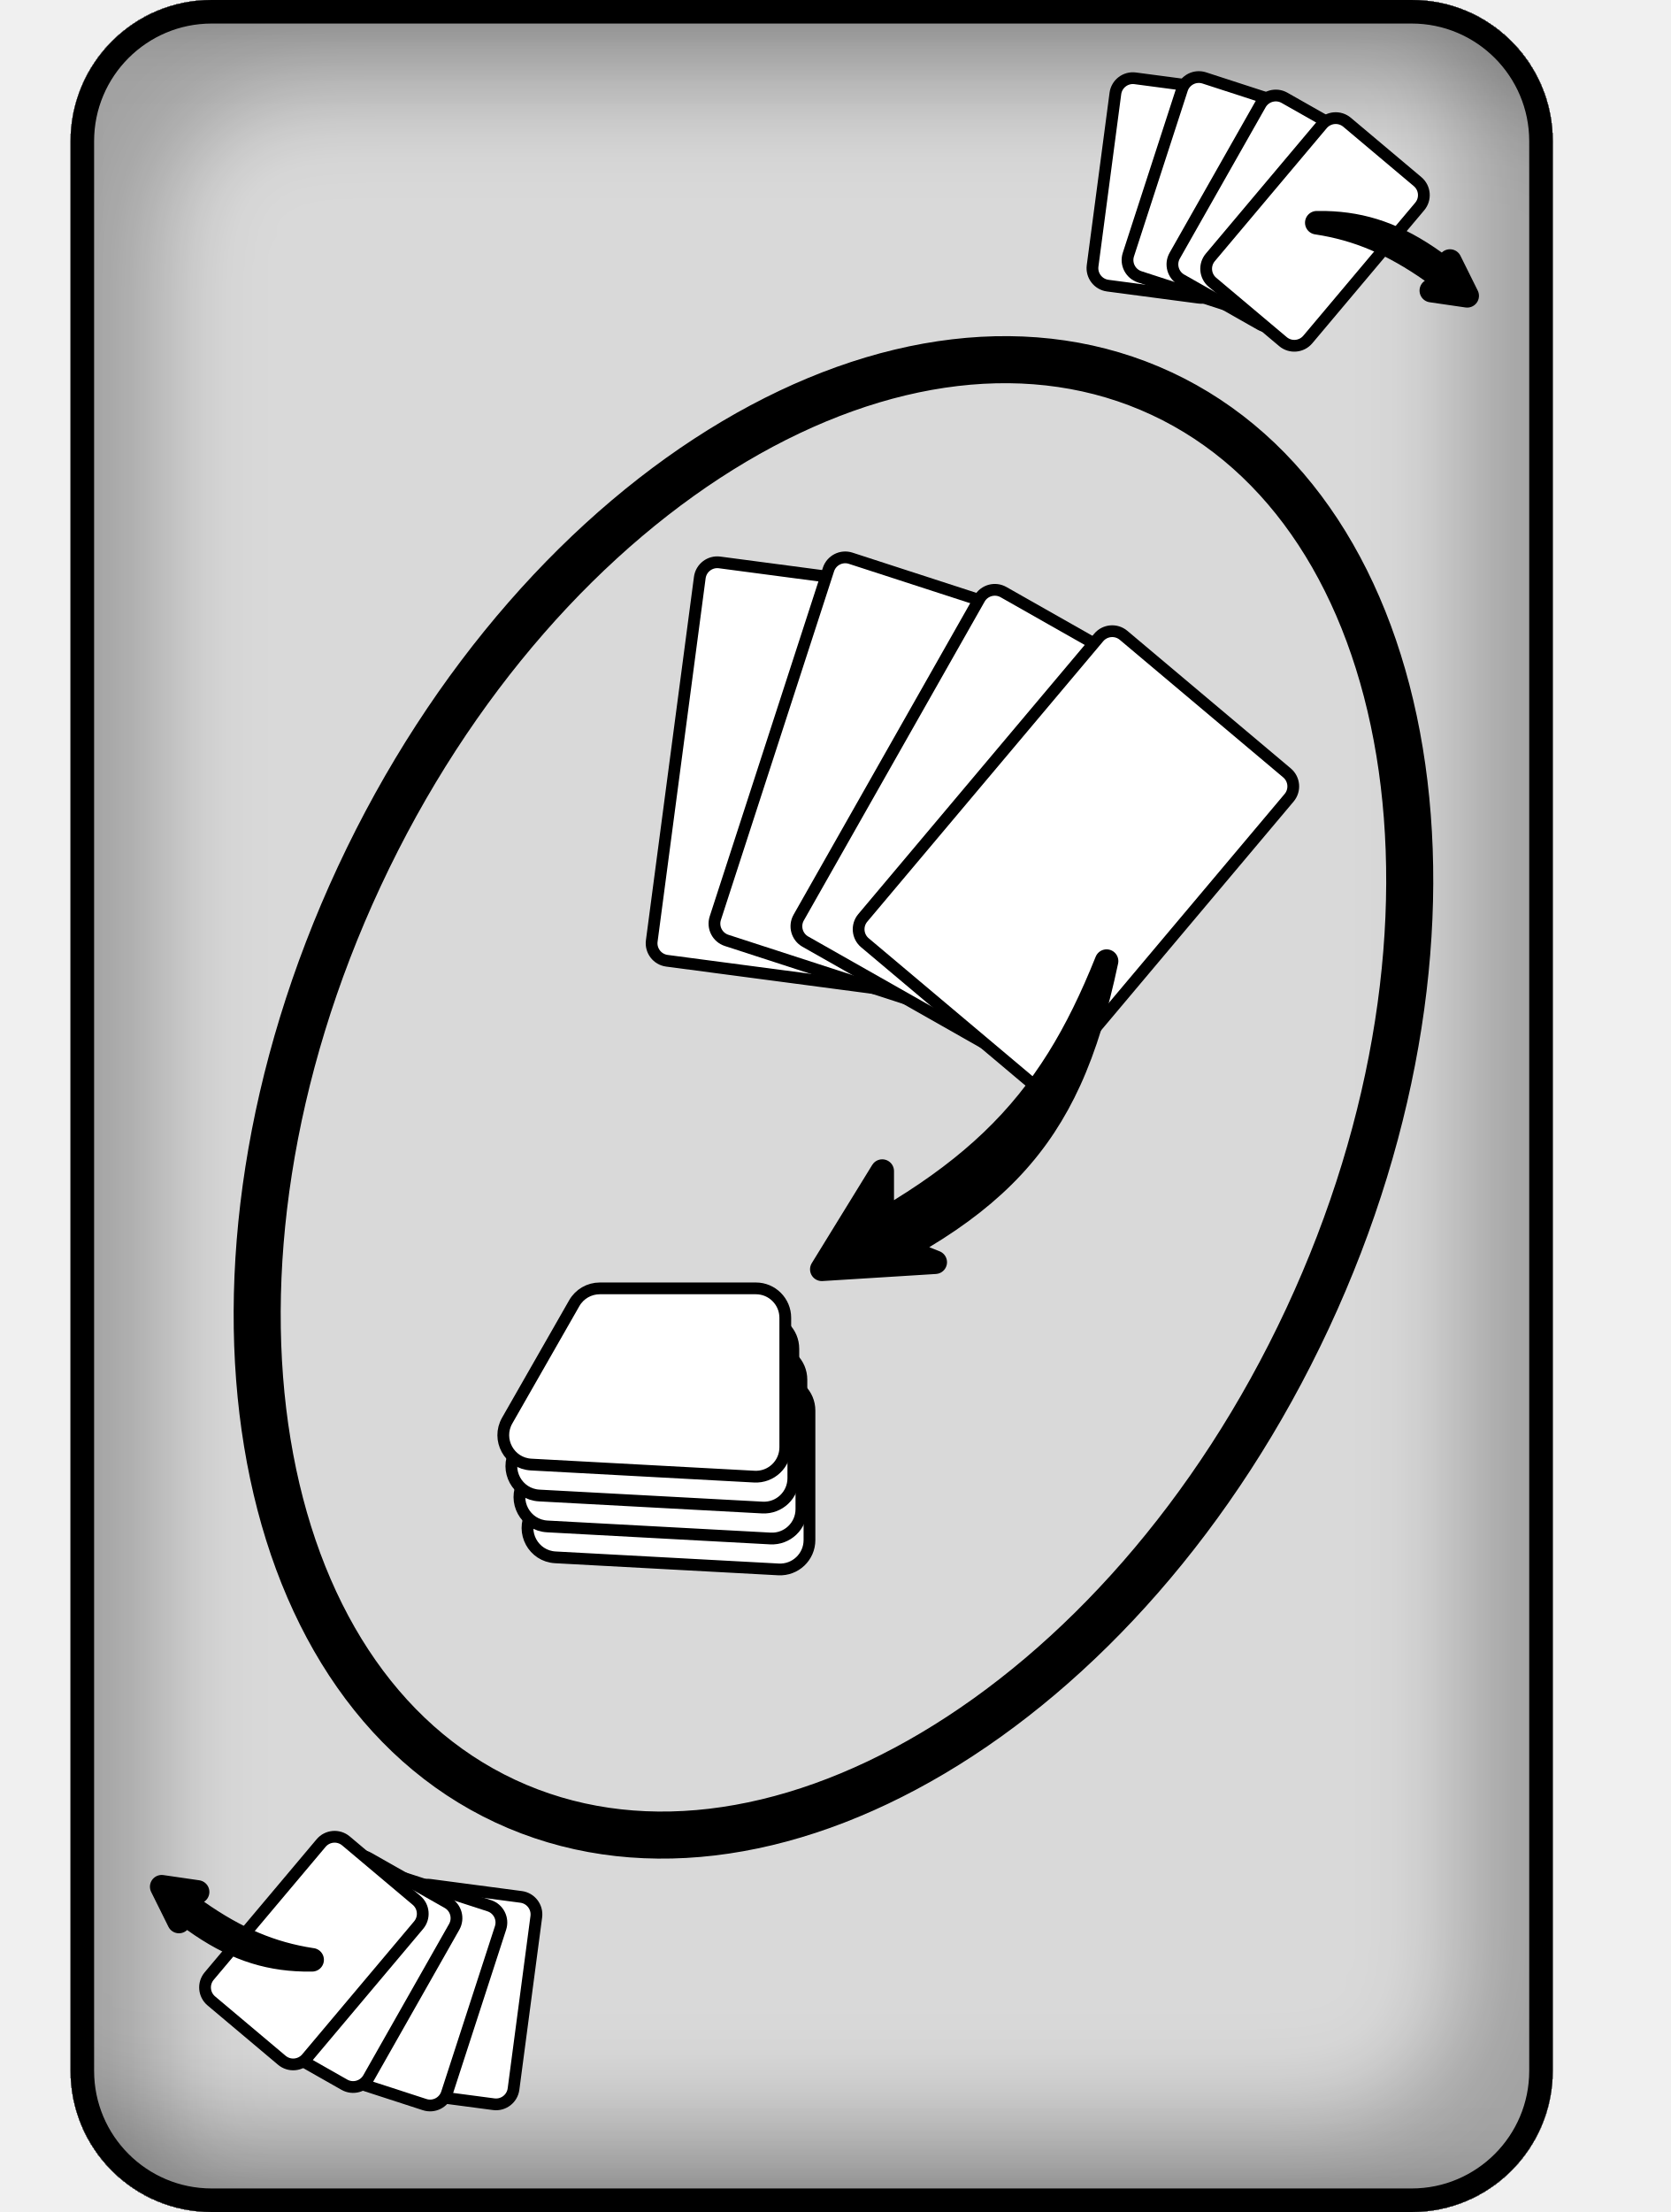
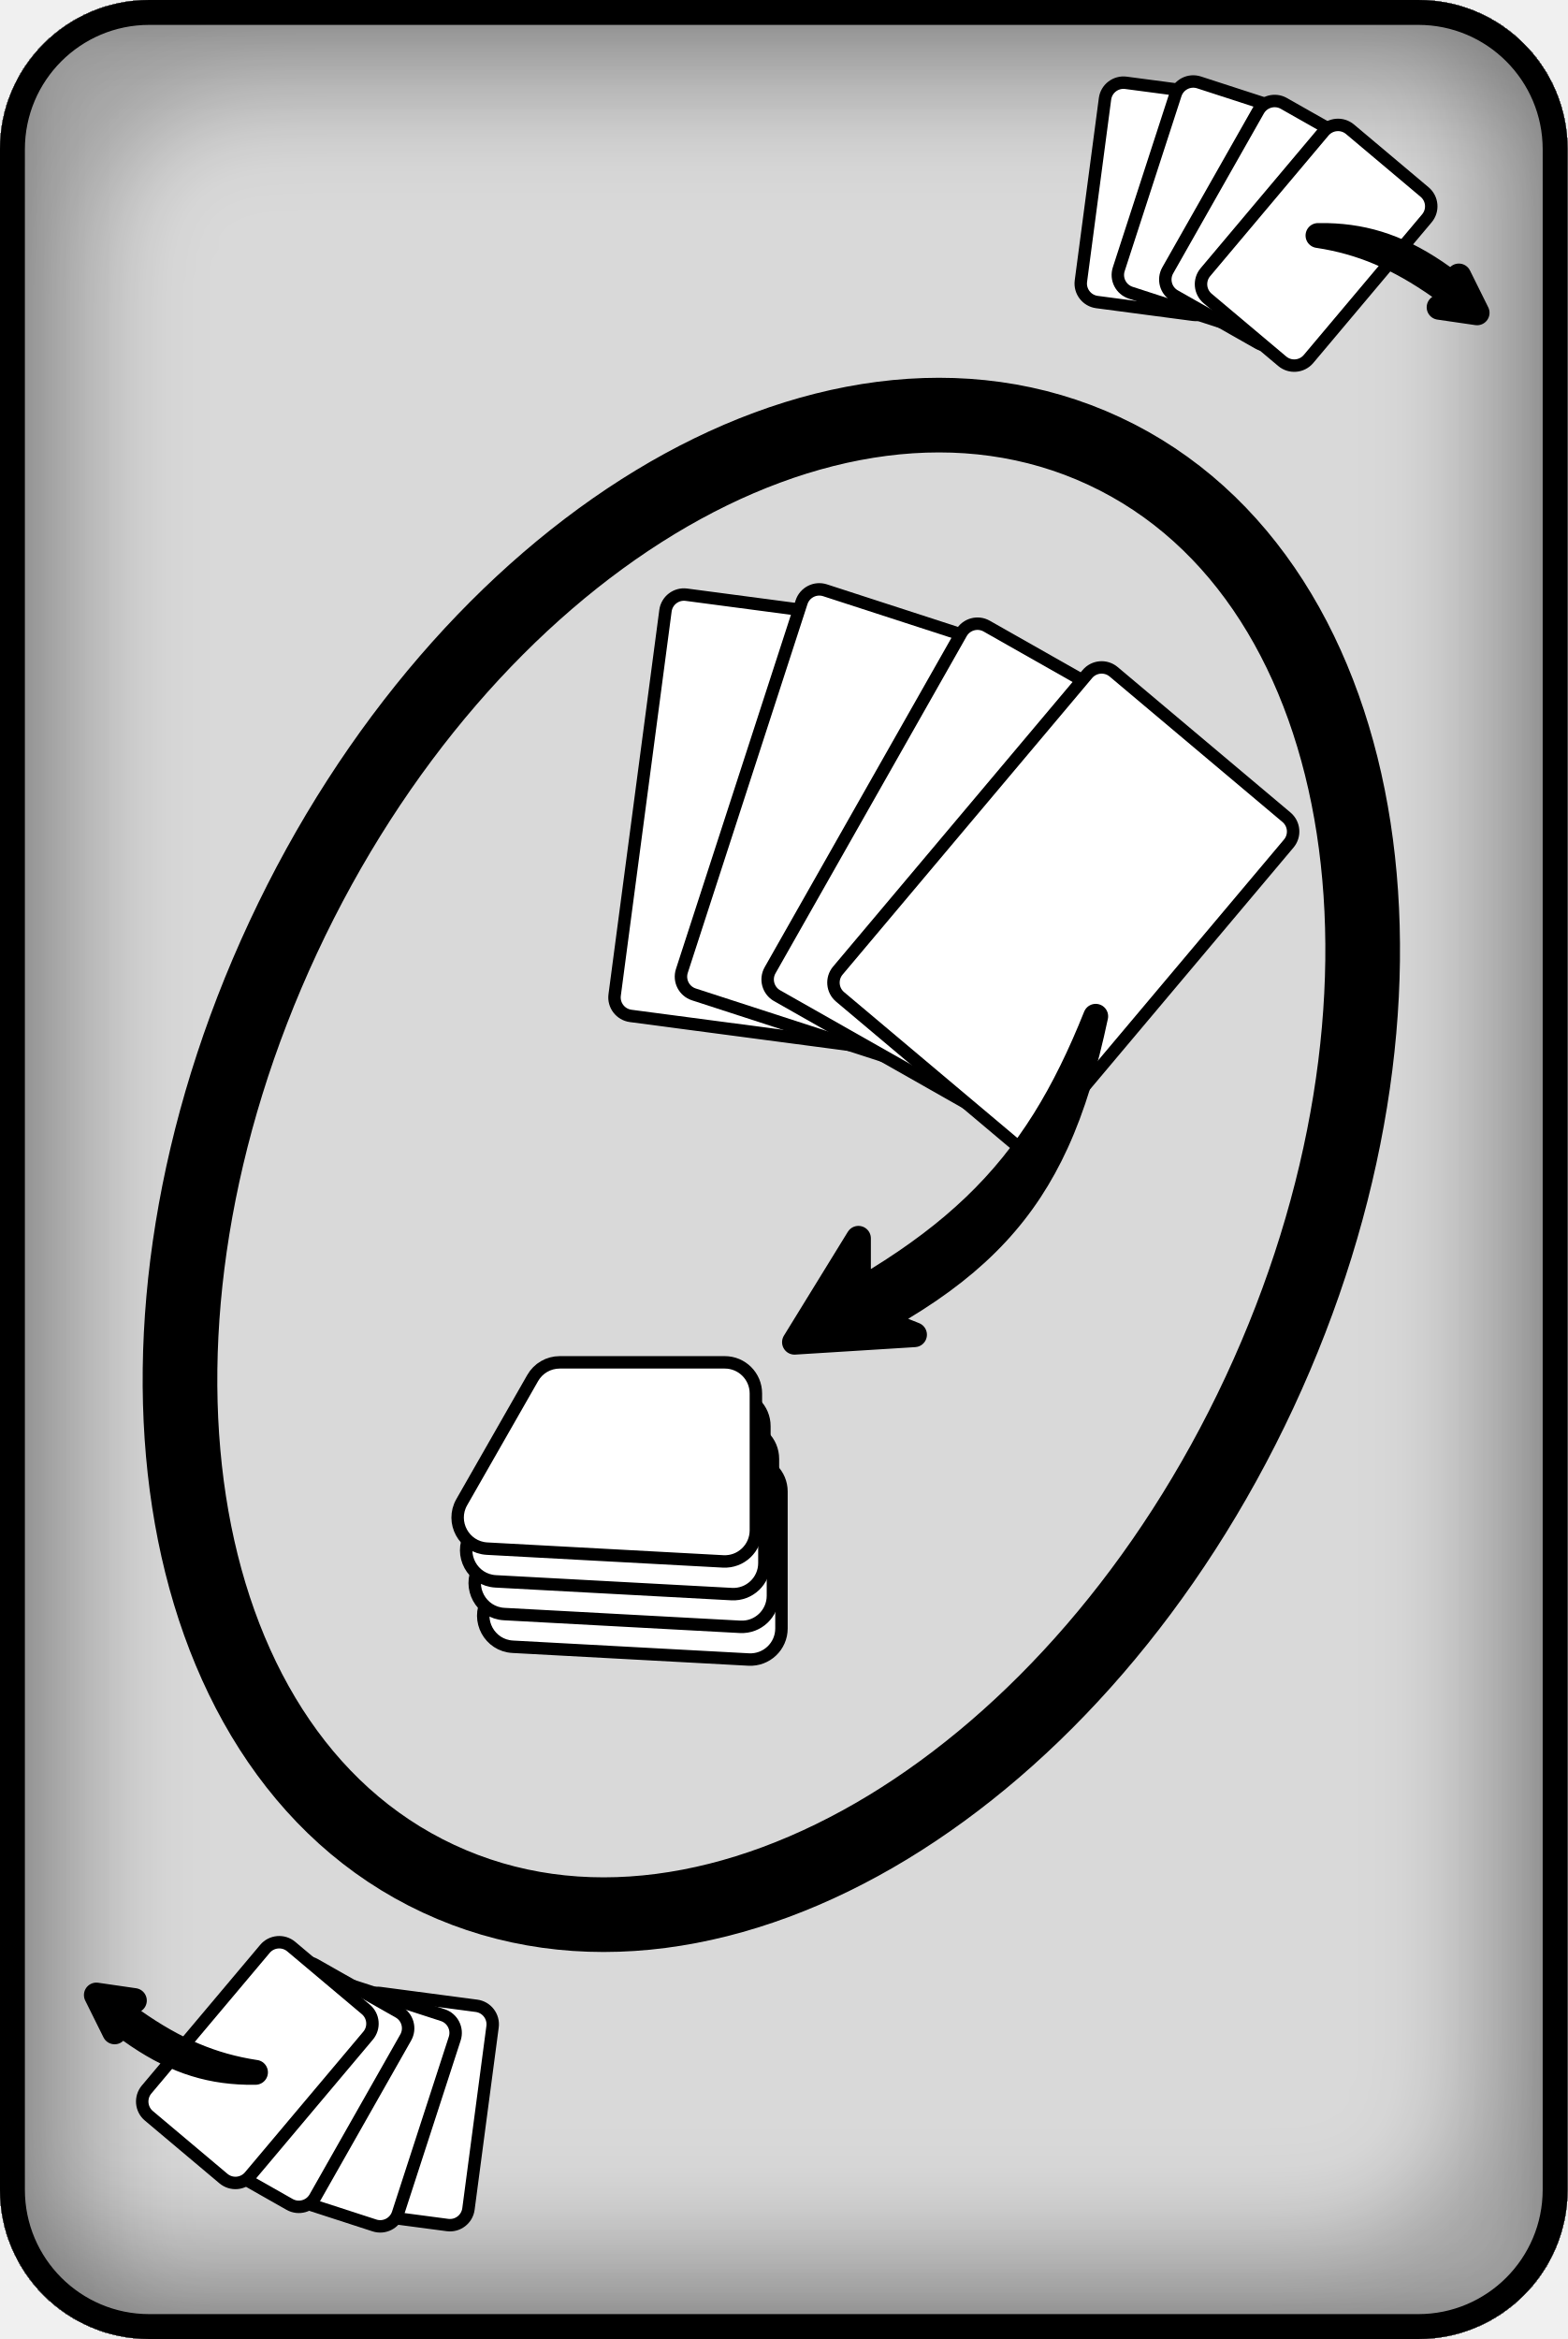
- <svg xmlns="http://www.w3.org/2000/svg" width="71" height="94" viewBox="0 0 71 94" fill="none">
+ <svg xmlns="http://www.w3.org/2000/svg" width="63" height="94" viewBox="0 0 63 94" fill="none">
  <g filter="url(#filter0_ii_7_501)">
-     <rect x="3" width="63" height="94" rx="6" fill="#D9D9D9" />
+     <rect width="63" height="94" rx="6" fill="#D9D9D9" />
  </g>
-   <rect x="3.5" y="0.5" width="62" height="93" rx="5.5" stroke="black" />
-   <path d="M33.157 58.693C33.848 58.693 34.407 59.252 34.407 59.943L34.407 65.445C34.407 66.162 33.806 66.731 33.09 66.693L23.605 66.18C22.676 66.13 22.126 65.119 22.587 64.312L25.438 59.323C25.66 58.933 26.075 58.693 26.523 58.693L33.157 58.693Z" fill="white" stroke="black" stroke-width="0.5" stroke-linejoin="round" />
-   <path d="M32.814 57.379C33.505 57.379 34.064 57.938 34.064 58.629L34.064 64.13C34.064 64.847 33.463 65.417 32.747 65.379L23.262 64.866C22.333 64.815 21.783 63.805 22.244 62.998L25.095 58.008C25.317 57.619 25.732 57.379 26.181 57.379L32.814 57.379Z" fill="white" stroke="black" stroke-width="0.5" stroke-linejoin="round" />
-   <path d="M32.471 56.064C33.162 56.064 33.721 56.624 33.721 57.314L33.721 62.816C33.721 63.533 33.12 64.103 32.404 64.064L22.919 63.552C21.991 63.501 21.44 62.491 21.901 61.683L24.752 56.694C24.974 56.305 25.389 56.064 25.838 56.064L32.471 56.064Z" fill="white" stroke="black" stroke-width="0.5" stroke-linejoin="round" />
-   <path d="M32.129 54.75C32.819 54.75 33.379 55.31 33.379 56L33.379 61.502C33.379 62.219 32.777 62.789 32.061 62.75L22.576 62.237C21.648 62.187 21.097 61.176 21.558 60.369L24.409 55.38C24.631 54.99 25.046 54.75 25.495 54.75L32.129 54.75Z" fill="white" stroke="black" stroke-width="0.5" stroke-linejoin="round" />
-   <path d="M49.372 16.725C54.8 19.256 58.315 24.814 59.49 31.95C60.663 39.08 59.471 47.679 55.577 56.03C51.683 64.381 45.861 70.822 39.645 74.506C33.424 78.194 26.907 79.073 21.479 76.542C16.052 74.011 12.537 68.454 11.363 61.318C10.189 54.188 11.382 45.588 15.276 37.237C19.17 28.887 24.991 22.446 31.207 18.762C37.429 15.075 43.945 14.194 49.372 16.725Z" stroke="black" stroke-width="2" />
-   <rect x="29.843" y="23.802" width="10.567" height="17.075" rx="0.75" transform="rotate(7.53212 29.8434 23.8021)" fill="white" stroke="black" stroke-width="0.5" />
-   <rect x="35.445" y="23.491" width="10.258" height="17.075" rx="0.75" transform="rotate(17.9853 35.4453 23.4912)" fill="white" stroke="black" stroke-width="0.5" />
-   <rect x="42.003" y="24.793" width="10.484" height="17.075" rx="0.75" transform="rotate(29.5593 42.0034 24.7926)" fill="white" stroke="black" stroke-width="0.5" />
-   <rect x="47.184" y="26.516" width="10.578" height="17.075" rx="0.75" transform="rotate(40.0829 47.1844 26.5159)" fill="white" stroke="black" stroke-width="0.5" />
-   <path d="M47.036 40.843C46.621 42.8 46.126 44.468 45.456 45.932C44.209 48.657 42.353 50.7 39.242 52.571C39.08 52.669 38.987 52.851 39.002 53.04C39.017 53.229 39.138 53.393 39.315 53.464L39.753 53.639L34.931 53.94L37.5 49.766V51C37.5 51.181 37.598 51.348 37.756 51.437C37.914 51.525 38.108 51.521 38.263 51.426C41.315 49.545 43.367 47.582 44.973 45.013C45.746 43.776 46.411 42.404 47.036 40.843Z" fill="black" stroke="black" stroke-linecap="round" stroke-linejoin="round" />
-   <rect x="47.508" y="3.23" width="5.411" height="8.887" rx="0.75" transform="rotate(7.53212 47.5079 3.22971)" fill="white" stroke="black" stroke-width="0.5" />
-   <rect x="50.475" y="3.08" width="5.246" height="8.887" rx="0.75" transform="rotate(17.9853 50.4746 3.07969)" fill="white" stroke="black" stroke-width="0.5" />
-   <rect x="53.946" y="3.787" width="5.367" height="8.887" rx="0.75" transform="rotate(29.5593 53.9464 3.78681)" fill="white" stroke="black" stroke-width="0.5" />
-   <rect x="56.684" y="4.713" width="5.417" height="8.887" rx="0.75" transform="rotate(40.0829 56.6839 4.71257)" fill="white" stroke="black" stroke-width="0.5" />
-   <rect x="21.73" y="89.519" width="5.411" height="8.887" rx="0.75" transform="rotate(-172.468 21.7295 89.5186)" fill="white" stroke="black" stroke-width="0.5" />
-   <rect x="18.763" y="89.669" width="5.246" height="8.887" rx="0.75" transform="rotate(-162.015 18.7629 89.6686)" fill="white" stroke="black" stroke-width="0.5" />
-   <rect x="15.291" y="88.962" width="5.367" height="8.887" rx="0.75" transform="rotate(-150.441 15.2911 88.9615)" fill="white" stroke="black" stroke-width="0.5" />
-   <rect x="12.554" y="88.036" width="5.417" height="8.887" rx="0.75" transform="rotate(-139.917 12.5536 88.0357)" fill="white" stroke="black" stroke-width="0.5" />
-   <path d="M55.97 9.465C56.093 9.464 56.215 9.463 56.335 9.466C57.97 9.505 59.387 9.987 60.992 11.138C61.145 11.248 61.347 11.262 61.514 11.176C61.557 11.153 61.596 11.125 61.63 11.092L62.364 12.571L60.838 12.349C60.961 12.268 61.045 12.135 61.061 11.985C61.081 11.804 60.999 11.627 60.85 11.522C59.197 10.363 57.707 9.73 55.99 9.468C55.983 9.467 55.976 9.466 55.97 9.465Z" fill="black" stroke="black" stroke-linecap="round" stroke-linejoin="round" />
-   <path d="M13.268 83.283C13.145 83.285 13.023 83.285 12.902 83.282C11.267 83.243 9.85 82.761 8.245 81.61C8.092 81.5 7.891 81.486 7.723 81.572C7.68 81.595 7.641 81.623 7.607 81.656L6.873 80.177L8.4 80.399C8.276 80.481 8.193 80.613 8.176 80.763C8.157 80.944 8.238 81.122 8.387 81.226C10.041 82.386 11.53 83.018 13.248 83.281C13.254 83.282 13.261 83.282 13.268 83.283Z" fill="black" stroke="black" stroke-linecap="round" stroke-linejoin="round" />
+   <rect x="0.5" y="0.5" width="62" height="93" rx="5.5" stroke="black" />
+   <path d="M30.157 58.693C30.848 58.693 31.407 59.252 31.407 59.943L31.407 65.445C31.407 66.162 30.805 66.731 30.09 66.693L20.605 66.18C19.676 66.13 19.126 65.119 19.587 64.312L22.438 59.323C22.66 58.933 23.075 58.693 23.523 58.693L30.157 58.693Z" fill="white" stroke="black" stroke-width="0.5" stroke-linejoin="round" />
+   <path d="M29.814 57.379C30.505 57.379 31.064 57.938 31.064 58.629L31.064 64.13C31.064 64.847 30.463 65.417 29.747 65.379L20.262 64.866C19.333 64.815 18.783 63.805 19.244 62.998L22.095 58.008C22.317 57.619 22.732 57.379 23.181 57.379L29.814 57.379Z" fill="white" stroke="black" stroke-width="0.5" stroke-linejoin="round" />
+   <path d="M29.471 56.064C30.162 56.064 30.721 56.624 30.721 57.314L30.721 62.816C30.721 63.533 30.12 64.103 29.404 64.064L19.919 63.552C18.991 63.501 18.44 62.491 18.901 61.683L21.752 56.694C21.974 56.305 22.389 56.064 22.838 56.064L29.471 56.064Z" fill="white" stroke="black" stroke-width="0.5" stroke-linejoin="round" />
+   <path d="M29.129 54.75C29.819 54.75 30.379 55.31 30.379 56L30.379 61.502C30.378 62.219 29.777 62.789 29.061 62.75L19.576 62.237C18.648 62.187 18.097 61.176 18.558 60.369L21.409 55.38C21.631 54.99 22.046 54.75 22.495 54.75L29.129 54.75Z" fill="white" stroke="black" stroke-width="0.5" stroke-linejoin="round" />
+   <path d="M44.377 18.127C50.013 20.755 53.356 26.477 54.403 33.282C55.451 40.1 54.243 48.184 50.616 55.962C46.989 63.74 41.573 69.862 35.677 73.44C29.791 77.013 23.258 78.131 17.622 75.502C11.986 72.874 8.644 67.152 7.597 60.346C6.548 53.529 7.757 45.446 11.384 37.668C15.011 29.89 20.427 23.767 26.323 20.188C32.209 16.616 38.741 15.499 44.377 18.127Z" stroke="black" stroke-width="3" />
+   <rect x="26.843" y="23.802" width="10.567" height="17.075" rx="0.75" transform="rotate(7.53212 26.8434 23.8021)" fill="white" stroke="black" stroke-width="0.5" />
+   <rect x="32.445" y="23.491" width="10.258" height="17.075" rx="0.75" transform="rotate(17.9853 32.4453 23.4912)" fill="white" stroke="black" stroke-width="0.5" />
+   <rect x="39.003" y="24.793" width="10.484" height="17.075" rx="0.75" transform="rotate(29.5593 39.0034 24.7926)" fill="white" stroke="black" stroke-width="0.5" />
+   <rect x="44.184" y="26.516" width="10.578" height="17.075" rx="0.75" transform="rotate(40.0829 44.1844 26.5159)" fill="white" stroke="black" stroke-width="0.5" />
+   <path d="M44.036 40.843C43.621 42.8 43.126 44.468 42.456 45.932C41.209 48.657 39.353 50.7 36.242 52.571C36.08 52.669 35.987 52.851 36.002 53.04C36.017 53.229 36.138 53.393 36.315 53.464L36.753 53.639L31.931 53.94L34.5 49.766V51C34.5 51.181 34.598 51.348 34.756 51.437C34.914 51.525 35.108 51.521 35.263 51.426C38.315 49.545 40.367 47.582 41.973 45.013C42.746 43.776 43.411 42.404 44.036 40.843Z" fill="black" stroke="black" stroke-linecap="round" stroke-linejoin="round" />
+   <rect x="44.508" y="3.23" width="5.411" height="8.887" rx="0.75" transform="rotate(7.53212 44.5079 3.22971)" fill="white" stroke="black" stroke-width="0.5" />
+   <rect x="47.475" y="3.08" width="5.246" height="8.887" rx="0.75" transform="rotate(17.9853 47.4746 3.07969)" fill="white" stroke="black" stroke-width="0.5" />
+   <rect x="50.946" y="3.787" width="5.367" height="8.887" rx="0.75" transform="rotate(29.5593 50.9464 3.78681)" fill="white" stroke="black" stroke-width="0.5" />
+   <rect x="53.684" y="4.713" width="5.417" height="8.887" rx="0.75" transform="rotate(40.0829 53.6839 4.71257)" fill="white" stroke="black" stroke-width="0.5" />
+   <rect x="18.73" y="89.519" width="5.411" height="8.887" rx="0.75" transform="rotate(-172.468 18.7295 89.5186)" fill="white" stroke="black" stroke-width="0.5" />
+   <rect x="15.763" y="89.669" width="5.246" height="8.887" rx="0.75" transform="rotate(-162.015 15.7629 89.6686)" fill="white" stroke="black" stroke-width="0.5" />
+   <rect x="12.291" y="88.962" width="5.367" height="8.887" rx="0.75" transform="rotate(-150.441 12.2911 88.9615)" fill="white" stroke="black" stroke-width="0.5" />
+   <rect x="9.554" y="88.036" width="5.417" height="8.887" rx="0.75" transform="rotate(-139.917 9.55356 88.0357)" fill="white" stroke="black" stroke-width="0.5" />
+   <path d="M52.97 9.465C53.093 9.464 53.215 9.463 53.335 9.466C54.97 9.505 56.387 9.987 57.992 11.138C58.145 11.248 58.347 11.262 58.514 11.176C58.557 11.153 58.596 11.125 58.63 11.092L59.364 12.571L57.838 12.349C57.961 12.268 58.045 12.135 58.061 11.985C58.081 11.804 57.999 11.627 57.85 11.522C56.197 10.363 54.707 9.73 52.99 9.468C52.983 9.467 52.976 9.466 52.97 9.465Z" fill="black" stroke="black" stroke-linecap="round" stroke-linejoin="round" />
+   <path d="M10.268 83.283C10.145 83.285 10.023 83.285 9.902 83.282C8.267 83.243 6.85 82.761 5.245 81.61C5.092 81.5 4.891 81.486 4.723 81.572C4.68 81.595 4.641 81.623 4.607 81.656L3.873 80.177L5.4 80.399C5.276 80.481 5.193 80.613 5.176 80.763C5.157 80.944 5.238 81.122 5.387 81.226C7.041 82.386 8.53 83.018 10.248 83.281C10.254 83.282 10.261 83.282 10.268 83.283Z" fill="black" stroke="black" stroke-linecap="round" stroke-linejoin="round" />
  <defs>
-     <filter id="filter0_ii_7_501" x="-1" y="-4" width="71" height="102" filterUnits="userSpaceOnUse" color-interpolation-filters="sRGB">
+     <filter id="filter0_ii_7_501" x="-4" y="-4" width="71" height="102" filterUnits="userSpaceOnUse" color-interpolation-filters="sRGB">
      <feFlood flood-opacity="0" result="BackgroundImageFix" />
      <feBlend mode="normal" in="SourceGraphic" in2="BackgroundImageFix" result="shape" />
      <feColorMatrix in="SourceAlpha" type="matrix" values="0 0 0 0 0 0 0 0 0 0 0 0 0 0 0 0 0 0 127 0" result="hardAlpha" />
      <feOffset dx="4" dy="4" />
      <feGaussianBlur stdDeviation="2" />
      <feComposite in2="hardAlpha" operator="arithmetic" k2="-1" k3="1" />
      <feColorMatrix type="matrix" values="0 0 0 0 0 0 0 0 0 0 0 0 0 0 0 0 0 0 0.25 0" />
      <feBlend mode="normal" in2="shape" result="effect1_innerShadow_7_501" />
      <feColorMatrix in="SourceAlpha" type="matrix" values="0 0 0 0 0 0 0 0 0 0 0 0 0 0 0 0 0 0 127 0" result="hardAlpha" />
      <feOffset dx="-4" dy="-4" />
      <feGaussianBlur stdDeviation="2" />
      <feComposite in2="hardAlpha" operator="arithmetic" k2="-1" k3="1" />
      <feColorMatrix type="matrix" values="0 0 0 0 0 0 0 0 0 0 0 0 0 0 0 0 0 0 0.25 0" />
      <feBlend mode="normal" in2="effect1_innerShadow_7_501" result="effect2_innerShadow_7_501" />
    </filter>
  </defs>
</svg>
